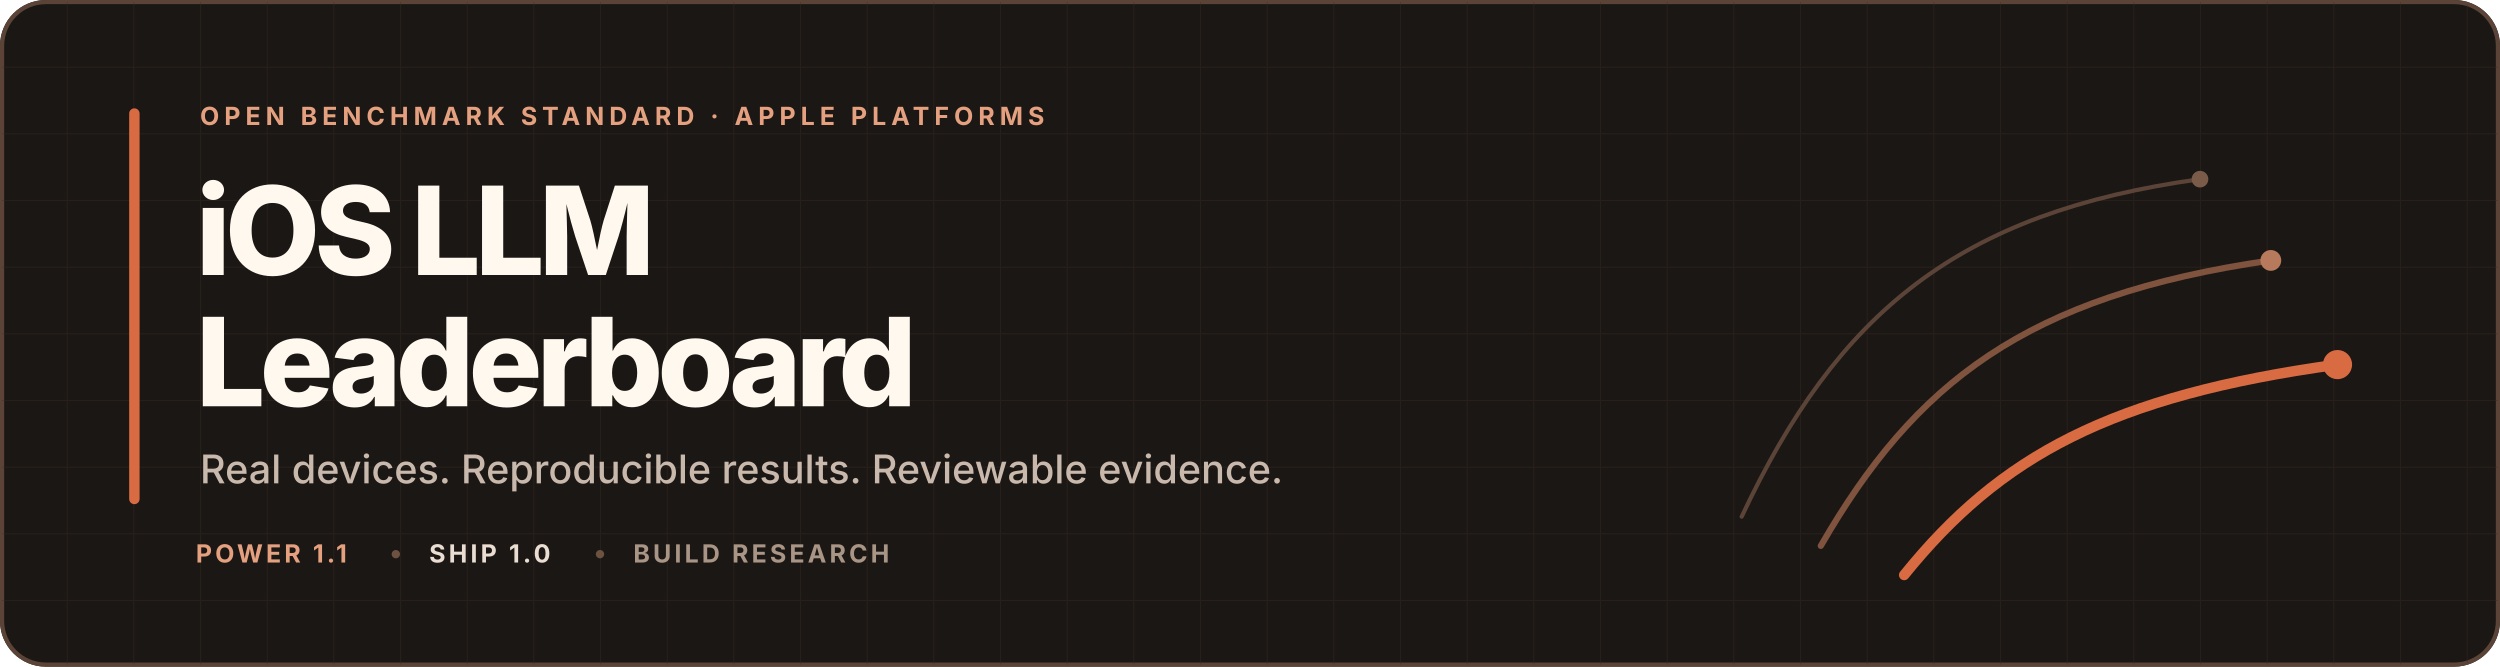
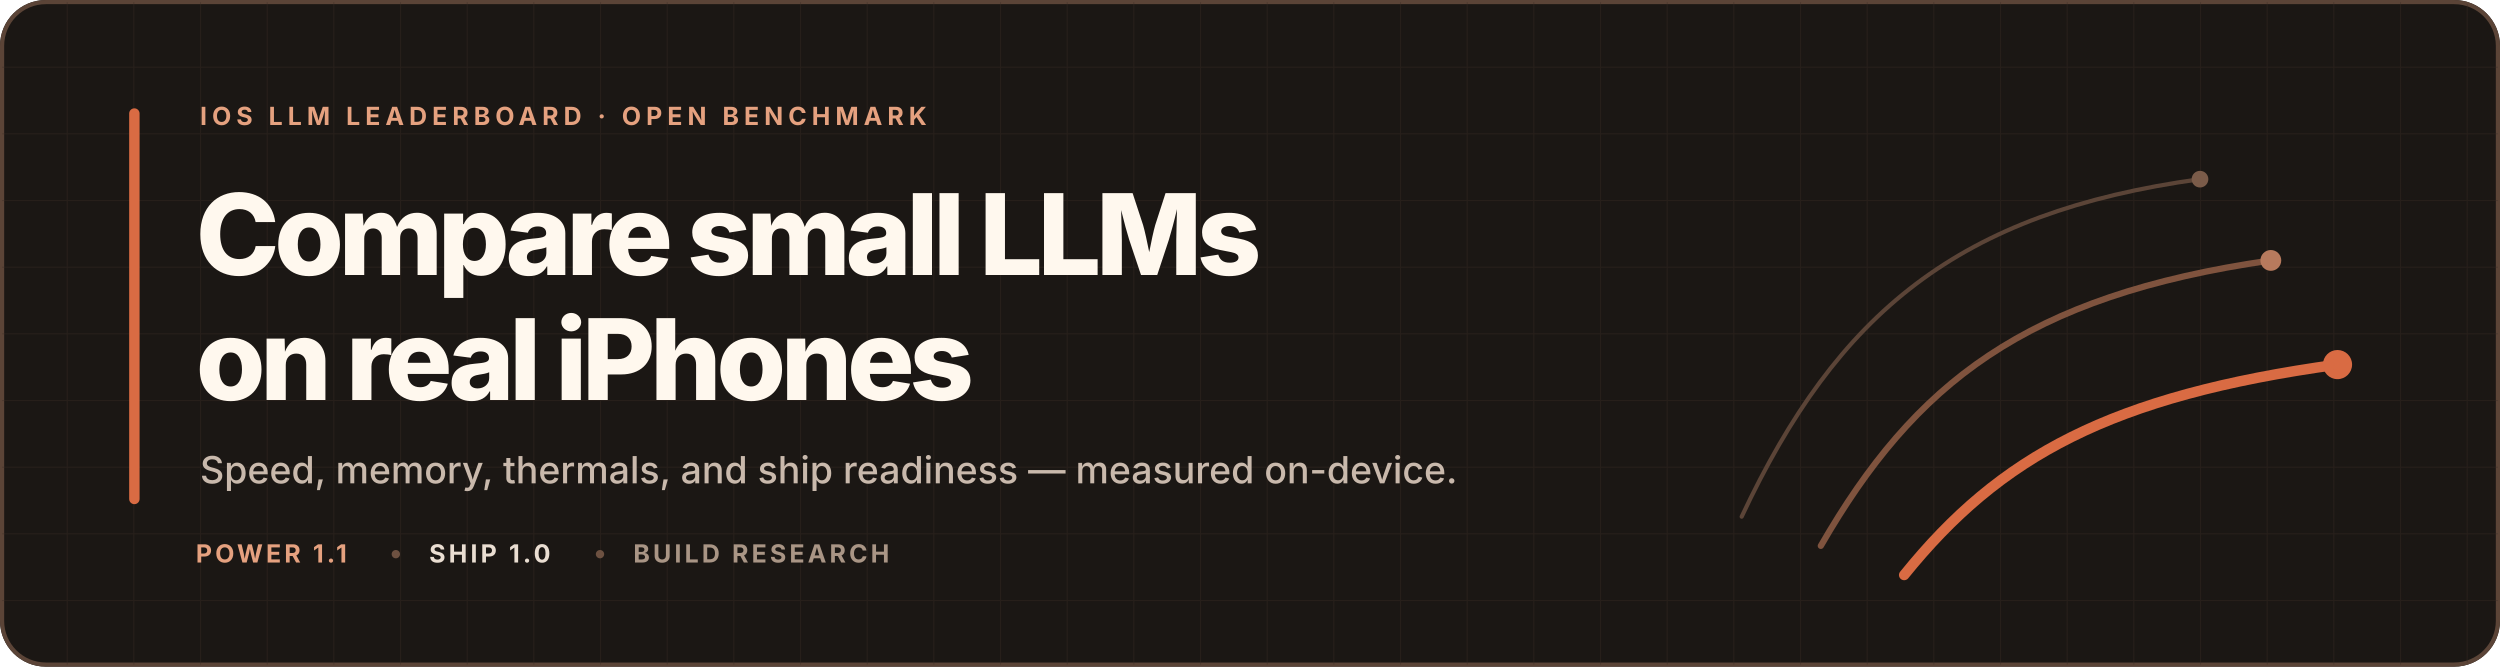
<svg xmlns="http://www.w3.org/2000/svg" width="1200" height="320" viewBox="0 0 1200 320" role="img" aria-labelledby="title description">
  <defs>
    <pattern id="grid" width="32" height="32" patternUnits="userSpaceOnUse">
      <path d="M32 0H0V32" fill="none" stroke="#3a2c25" stroke-width="1" />
    </pattern>
  </defs>
  <rect width="1200" height="320" rx="22" fill="#1b1714" />
  <rect x="1" y="1" width="1198" height="318" rx="21" fill="none" stroke="#5b4437" stroke-width="2" />
  <rect x="1" y="1" width="1198" height="318" rx="21" fill="url(#grid)" opacity=".38" />
  <g font-family="-apple-system, BlinkMacSystemFont, 'Segoe UI', sans-serif">
    <rect x="62" y="52" width="5" height="190" rx="2.5" fill="#d96b43" />
-     <text x="96" y="60" fill="#e5a17f" font-size="12" font-weight="700" letter-spacing="2.4">OPEN BENCHMARK STANDARD · APPLE PLATFORMS</text>
-     <text x="94" y="132" fill="#fff8ee" font-size="59" font-weight="760" letter-spacing="-2.7">iOS LLM</text>
-     <text x="94" y="195" fill="#fff8ee" font-size="59" font-weight="760" letter-spacing="-2.7">Leaderboard</text>
-     <text x="96" y="232" fill="#c9b9ac" font-size="19" font-weight="450">Real devices. Reproducible results. Reviewable evidence.</text>
+     <text x="96" y="60" fill="#e5a17f" font-size="12" font-weight="700" letter-spacing="2.4">IOS LLM LEADERBOARD · OPEN BENCHMARK</text>
+     <text x="94" y="132" fill="#fff8ee" font-size="54" font-weight="760" letter-spacing="-2.5">Compare small LLMs</text>
+     <text x="94" y="192" fill="#fff8ee" font-size="54" font-weight="760" letter-spacing="-2.5">on real iPhones</text>
+     <text x="96" y="232" fill="#c9b9ac" font-size="18" font-weight="450">Speed, memory, thermals, and ship readiness — measured on-device.</text>
    <g transform="translate(94 270)" font-size="12" font-weight="700" letter-spacing="1.5">
      <text x="0" y="0" fill="#e5a17f">POWER 1.1</text>
      <circle cx="96" cy="-4" r="2" fill="#6d5141" />
      <text x="112" y="0" fill="#eaded2">SHIP 1.0</text>
      <circle cx="194" cy="-4" r="2" fill="#6d5141" />
      <text x="210" y="0" fill="#a99585">BUILD RESEARCH</text>
    </g>
  </g>
  <g transform="translate(836 72)" fill="none" stroke-linecap="round">
    <path d="M0 176C46 78 104 30 220 14" stroke="#5b4437" stroke-width="2" />
    <path d="M38 190C83 112 136 70 254 53" stroke="#7f533e" stroke-width="3" />
    <path d="M78 204C124 147 177 118 286 103" stroke="#d96b43" stroke-width="5" />
    <circle cx="286" cy="103" r="7" fill="#d96b43" stroke="none" />
    <circle cx="254" cy="53" r="5" fill="#b77a5d" stroke="none" />
    <circle cx="220" cy="14" r="4" fill="#7a5b49" stroke="none" />
  </g>
</svg>
